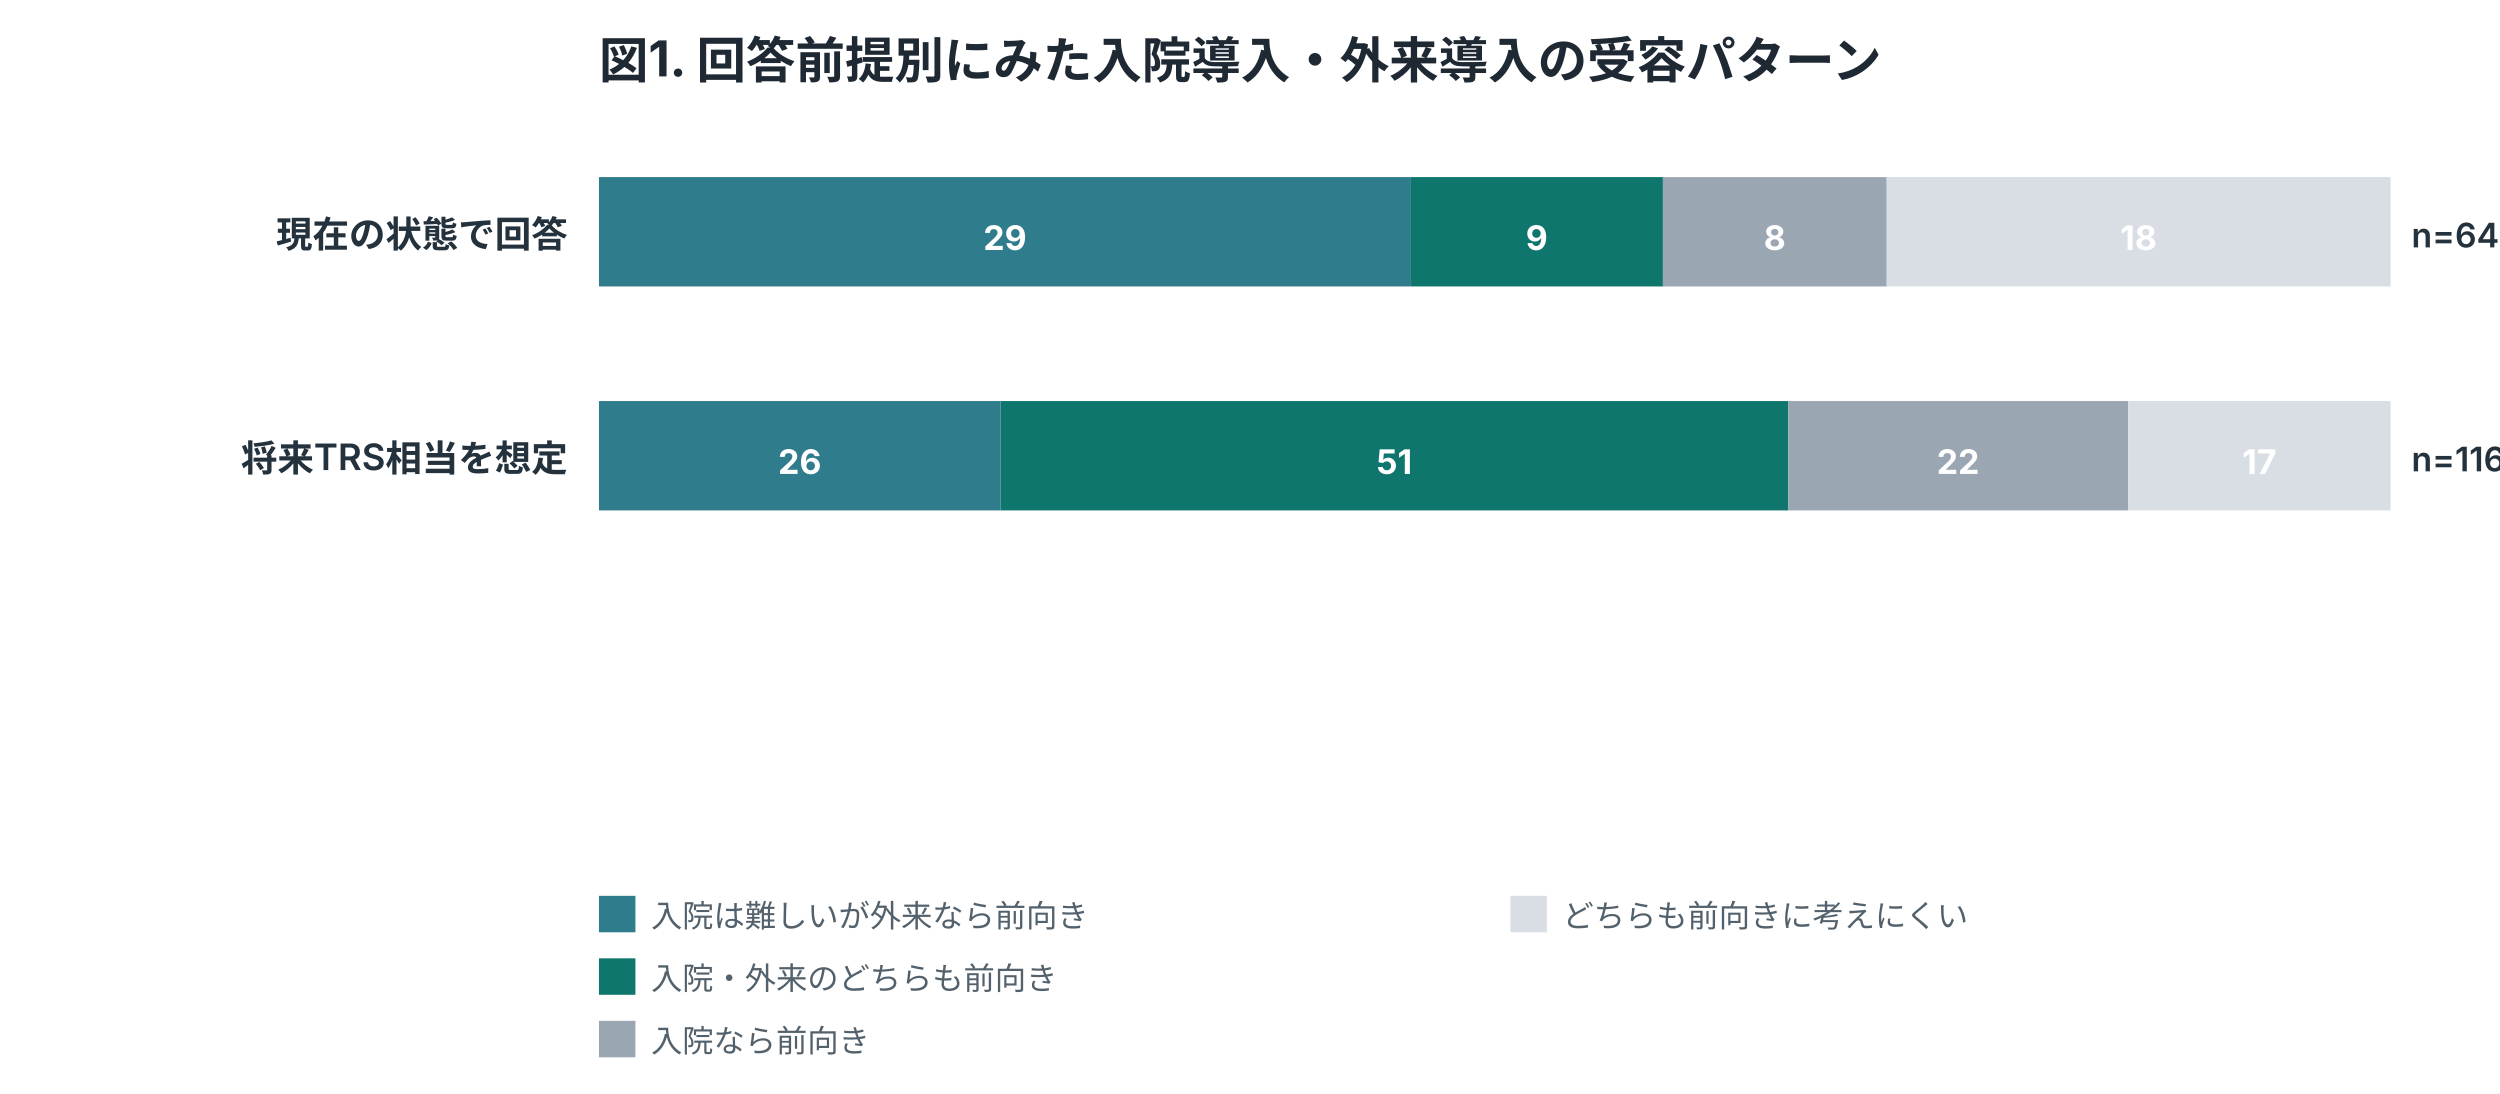
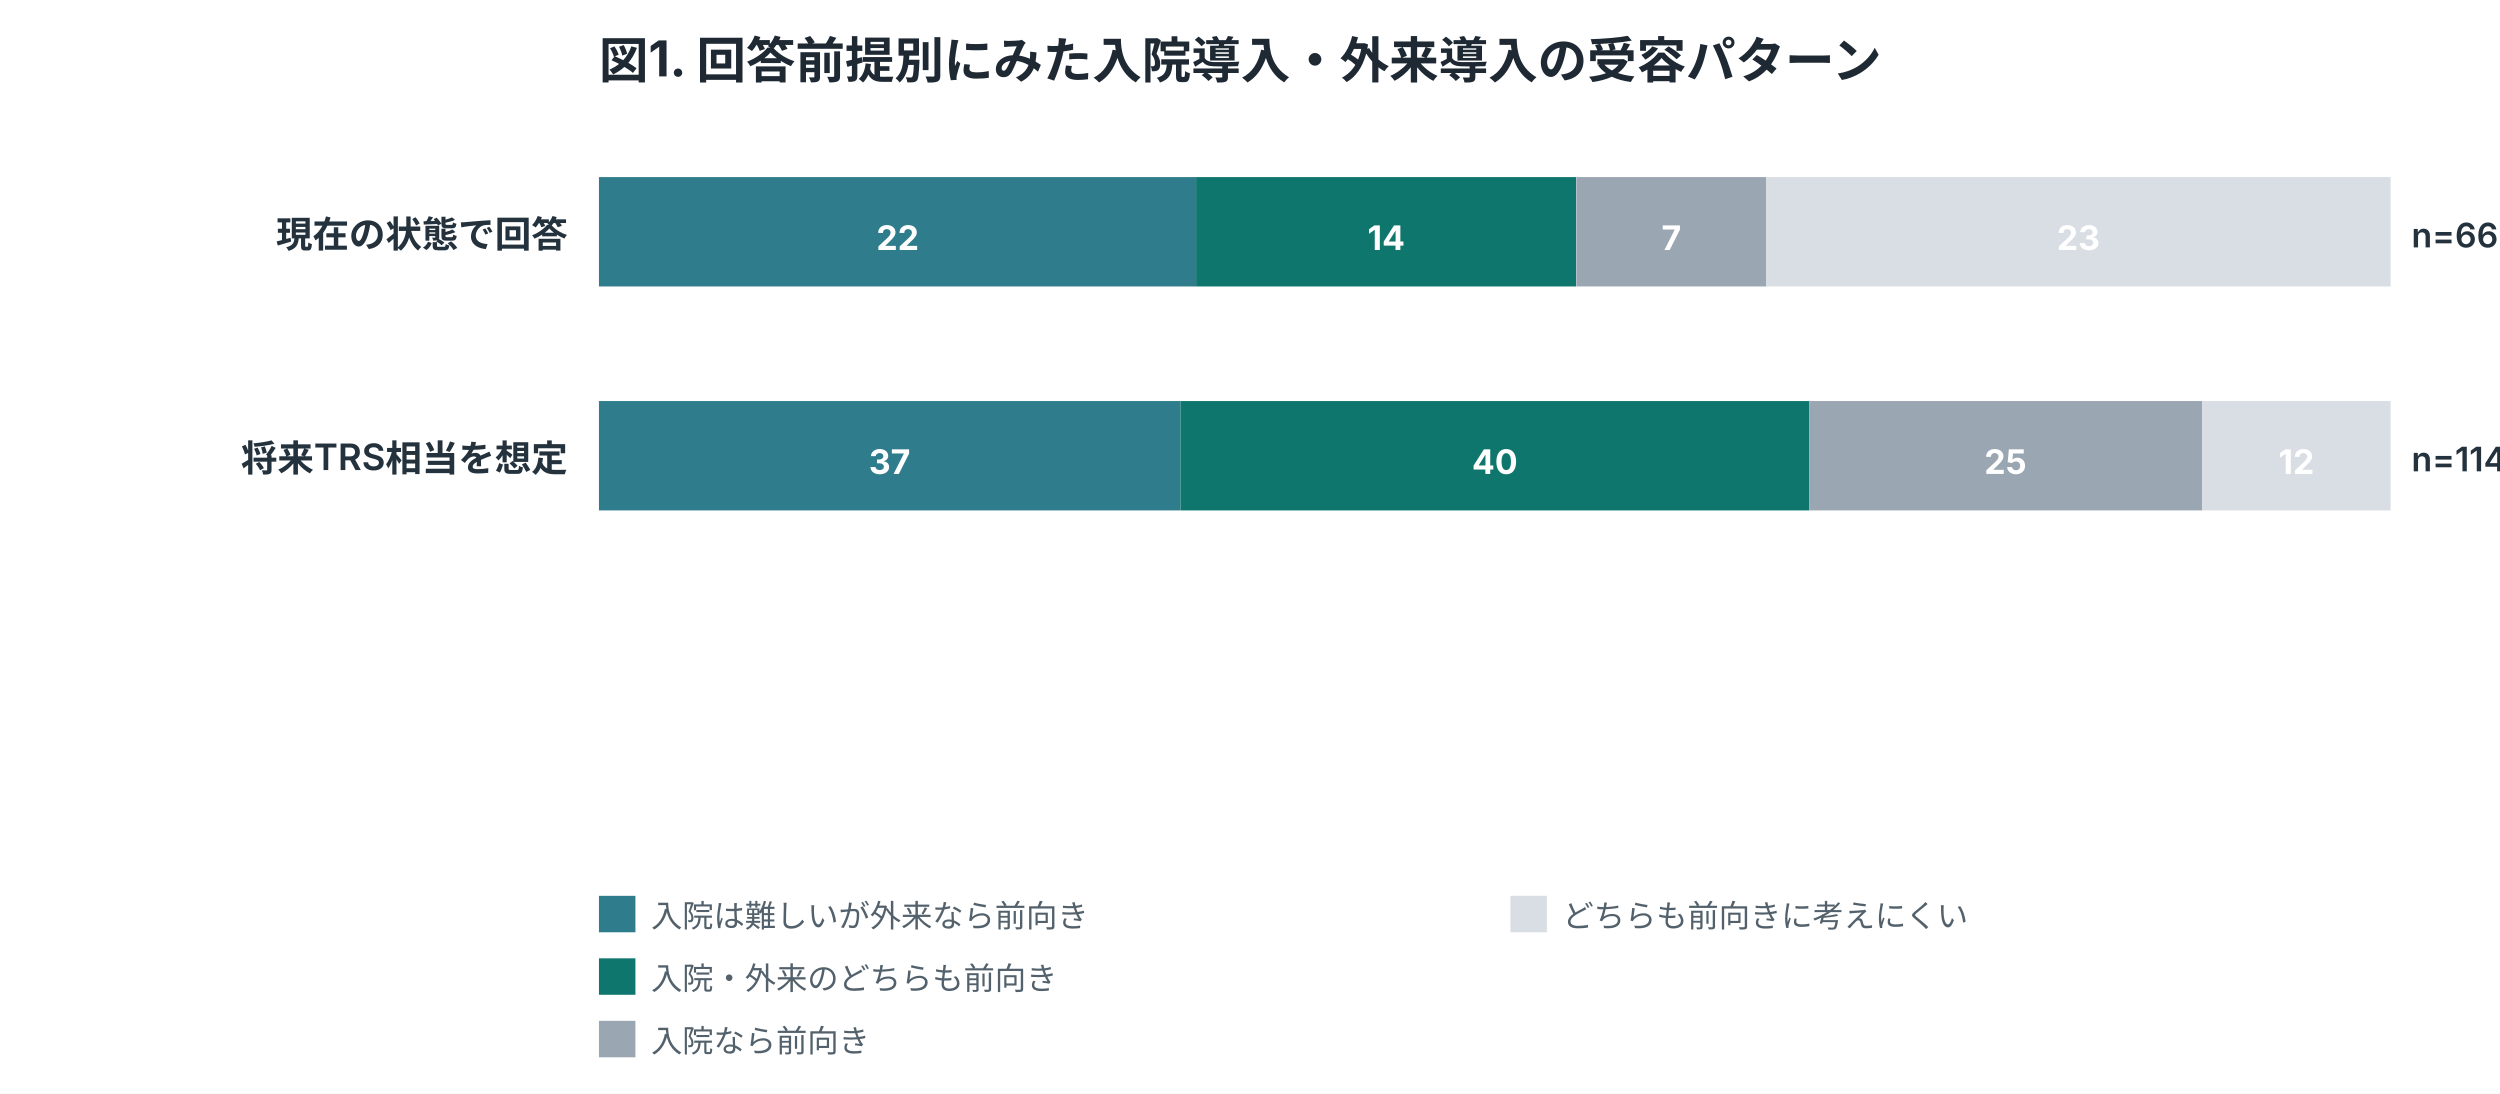
<svg xmlns="http://www.w3.org/2000/svg" width="960" height="420" viewBox="0 0 960 420" role="img">
  <style>
.title{font:700 19px -apple-system,BlinkMacSystemFont,"Segoe UI",sans-serif;fill:#1f2933}
.label{font:600 14px -apple-system,BlinkMacSystemFont,"Segoe UI",sans-serif;fill:#24323d}
.num{font:600 13px -apple-system,BlinkMacSystemFont,"Segoe UI",sans-serif;fill:#24323d}
.axis,.legend,.note{font:12px -apple-system,BlinkMacSystemFont,"Segoe UI",sans-serif;fill:#52616b}
.inside{font:700 13px -apple-system,BlinkMacSystemFont,"Segoe UI",sans-serif;fill:white}
.big{font:700 34px -apple-system,BlinkMacSystemFont,"Segoe UI",sans-serif;fill:#1f2933}
</style>
  <rect width="100%" height="100%" fill="white" />
  <text x="230" y="30" class="title">図1. 回答前提別にみた入院導入・外来導入の受容パターン</text>
  <text x="218" y="95" text-anchor="end" class="label">現在の状態で回答</text>
-   <rect x="230.0" y="68" width="311.8" height="42" fill="#2f7d8c" />
-   <text x="385.9" y="96" text-anchor="middle" class="inside">29</text>
-   <rect x="541.8" y="68" width="96.8" height="42" fill="#0f766e" />
-   <text x="590.1" y="96" text-anchor="middle" class="inside">9</text>
-   <rect x="638.5" y="68" width="86.0" height="42" fill="#9aa6b2" />
-   <text x="681.5" y="96" text-anchor="middle" class="inside">8</text>
-   <rect x="724.5" y="68" width="193.5" height="42" fill="#d8dee4" />
-   <text x="821.2" y="96" text-anchor="middle" class="inside">18</text>
-   <text x="926" y="95" class="num">n=64</text>
+   <rect x="230.0" y="68" width="229.3" height="42" fill="#2f7d8c" />
+   <text x="344.7" y="96" text-anchor="middle" class="inside">22</text>
+   <rect x="459.3" y="68" width="145.9" height="42" fill="#0f766e" />
+   <text x="532.3" y="96" text-anchor="middle" class="inside">14</text>
+   <rect x="605.3" y="68" width="73.0" height="42" fill="#9aa6b2" />
+   <text x="641.8" y="96" text-anchor="middle" class="inside">7</text>
+   <rect x="678.2" y="68" width="239.8" height="42" fill="#d8dee4" />
+   <text x="798.1" y="96" text-anchor="middle" class="inside">23</text>
+   <text x="926" y="95" class="num">n=66</text>
  <text x="218" y="181" text-anchor="end" class="label">将来TRS相当を想定</text>
-   <rect x="230.0" y="154" width="154.2" height="42" fill="#2f7d8c" />
-   <text x="307.1" y="182" text-anchor="middle" class="inside">26</text>
-   <rect x="384.2" y="154" width="302.5" height="42" fill="#0f766e" />
-   <text x="535.4" y="182" text-anchor="middle" class="inside">51</text>
-   <rect x="686.7" y="154" width="130.5" height="42" fill="#9aa6b2" />
-   <text x="751.9" y="182" text-anchor="middle" class="inside">22</text>
-   <rect x="817.2" y="154" width="100.8" height="42" fill="#d8dee4" />
-   <text x="867.6" y="182" text-anchor="middle" class="inside">17</text>
-   <text x="926" y="181" class="num">n=116</text>
+   <rect x="230.0" y="154" width="223.3" height="42" fill="#2f7d8c" />
+   <text x="341.6" y="182" text-anchor="middle" class="inside">37</text>
+   <rect x="453.3" y="154" width="241.4" height="42" fill="#0f766e" />
+   <text x="574.0" y="182" text-anchor="middle" class="inside">40</text>
+   <rect x="694.7" y="154" width="150.9" height="42" fill="#9aa6b2" />
+   <text x="770.1" y="182" text-anchor="middle" class="inside">25</text>
+   <rect x="845.6" y="154" width="72.4" height="42" fill="#d8dee4" />
+   <text x="881.8" y="182" text-anchor="middle" class="inside">12</text>
+   <text x="926" y="181" class="num">n=114</text>
  <rect x="230" y="344" width="14" height="14" fill="#2f7d8c" />
  <text x="250" y="356" class="legend">入院は難しいが外来なら前向き</text>
  <rect x="230" y="368" width="14" height="14" fill="#0f766e" />
  <text x="250" y="380" class="legend">入院・外来のどちらも前向き</text>
  <rect x="230" y="392" width="14" height="14" fill="#9aa6b2" />
  <text x="250" y="404" class="legend">入院なら前向き</text>
  <rect x="580" y="344" width="14" height="14" fill="#d8dee4" />
  <text x="600" y="356" class="legend">どちらも前向きに考えにくい</text>
</svg>
